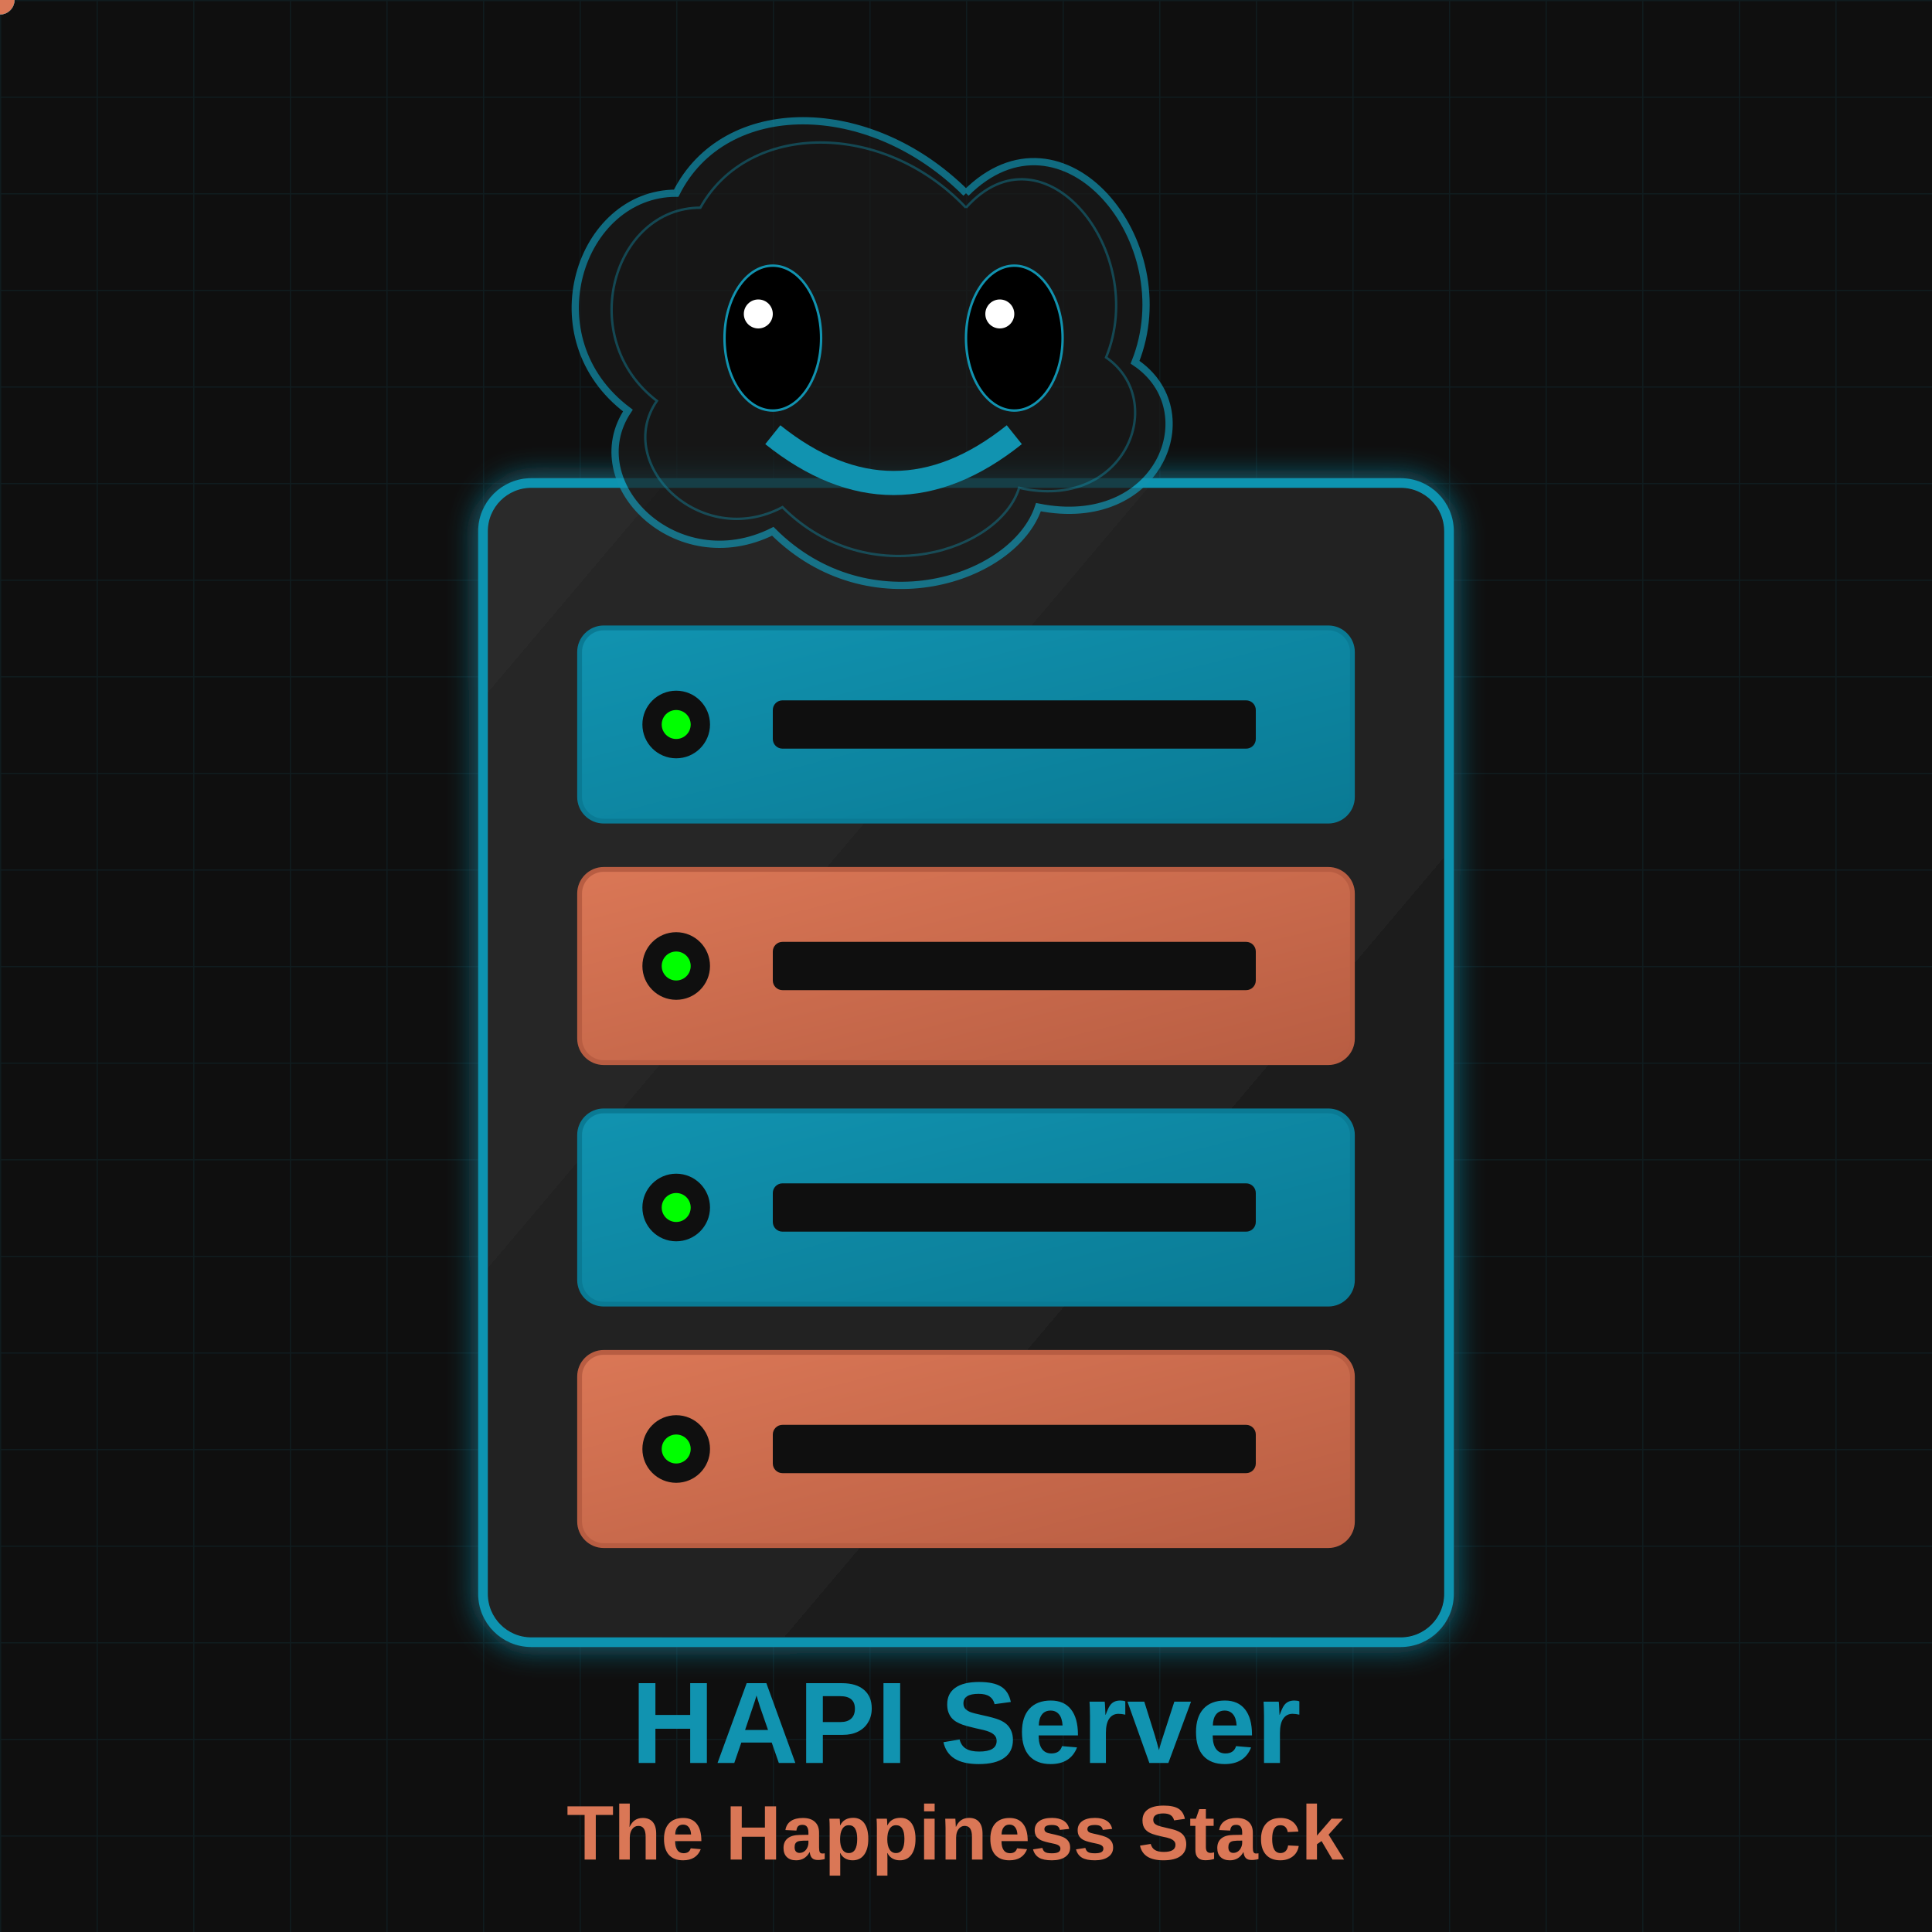
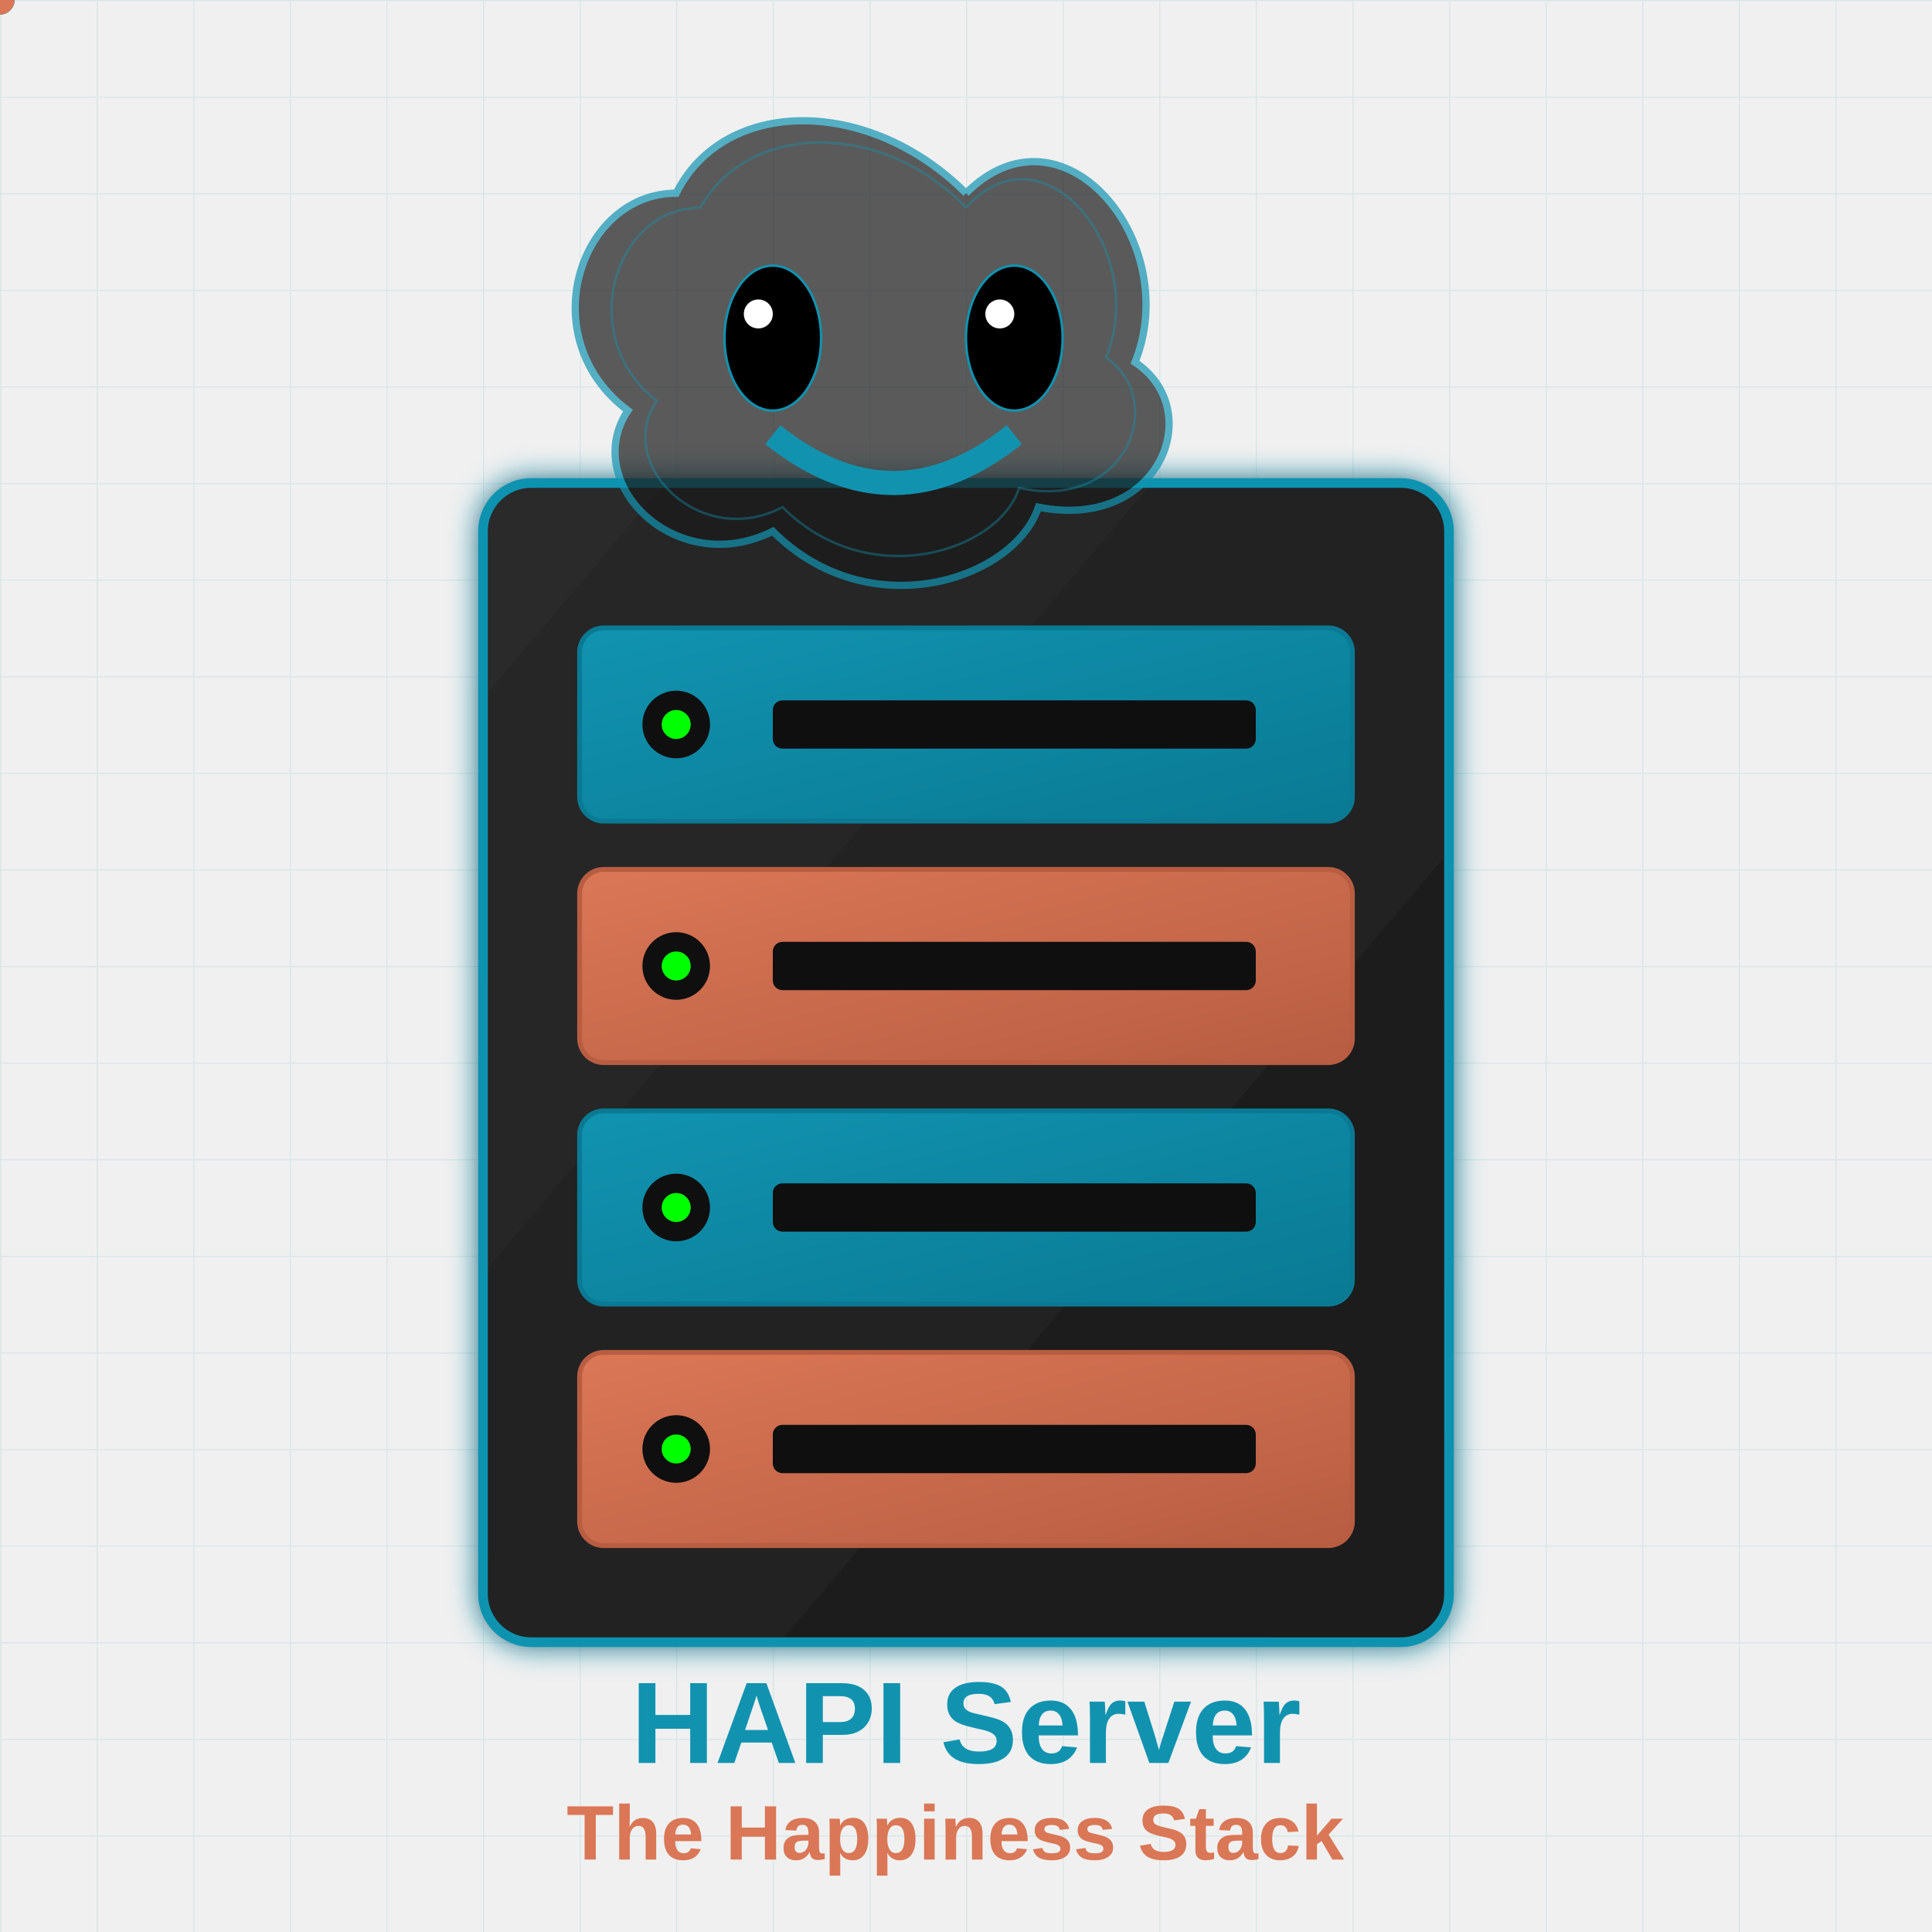
<svg xmlns="http://www.w3.org/2000/svg" viewBox="0 0 400 400">
  <defs>
    <linearGradient id="blueGradient" x1="0%" y1="0%" x2="100%" y2="100%">
      <stop offset="0%" style="stop-color:#1193b0;stop-opacity:1" />
      <stop offset="100%" style="stop-color:#0a7a94;stop-opacity:1" />
    </linearGradient>
    <linearGradient id="orangeGradient" x1="0%" y1="0%" x2="100%" y2="100%">
      <stop offset="0%" style="stop-color:#da7756;stop-opacity:1" />
      <stop offset="100%" style="stop-color:#b85d42;stop-opacity:1" />
    </linearGradient>
    <linearGradient id="darkGradient" x1="0%" y1="0%" x2="100%" y2="100%">
      <stop offset="0%" style="stop-color:#2a2a2a;stop-opacity:1" />
      <stop offset="100%" style="stop-color:#1a1a1a;stop-opacity:1" />
    </linearGradient>
    <linearGradient id="lightBlueGradient" x1="0%" y1="0%" x2="100%" y2="100%">
      <stop offset="0%" style="stop-color:#1193b0;stop-opacity:0.3" />
      <stop offset="100%" style="stop-color:#1193b0;stop-opacity:0.1" />
    </linearGradient>
    <filter id="glow">
      <feGaussianBlur stdDeviation="3" result="coloredBlur" />
      <feMerge>
        <feMergeNode in="coloredBlur" />
        <feMergeNode in="SourceGraphic" />
      </feMerge>
    </filter>
    <pattern id="grid" width="20" height="20" patternUnits="userSpaceOnUse">
      <path d="M 20 0 L 0 0 0 20" fill="none" stroke="#1193b0" stroke-width="0.5" opacity="0.1" />
    </pattern>
  </defs>
-   <rect width="400" height="400" fill="#0f0f0f" />
  <rect width="400" height="400" fill="url(#grid)" />
  <g id="server-body">
    <rect x="100" y="100" width="200" height="240" rx="10" fill="url(#darkGradient)" stroke="#1193b0" stroke-width="2" filter="url(#glow)" />
    <rect x="120" y="130" width="160" height="40" rx="5" fill="url(#blueGradient)" stroke="#0a7a94" stroke-width="1">
      <animate attributeName="fill-opacity" values="0.8;1;0.8" dur="2s" repeatCount="indefinite" />
    </rect>
    <circle cx="140" cy="150" r="7" fill="#0f0f0f" />
    <circle cx="140" cy="150" r="3" fill="#00ff00">
      <animate attributeName="fill" values="#00ff00;#33ff33;#00ff00" dur="1s" repeatCount="indefinite" />
    </circle>
    <rect x="160" y="145" width="100" height="10" rx="2" fill="#0f0f0f" />
    <rect x="120" y="180" width="160" height="40" rx="5" fill="url(#orangeGradient)" stroke="#b85d42" stroke-width="1" />
    <circle cx="140" cy="200" r="7" fill="#0f0f0f" />
    <circle cx="140" cy="200" r="3" fill="#00ff00">
      <animate attributeName="fill" values="#00ff00;#33ff33;#00ff00" dur="1.5s" repeatCount="indefinite" />
    </circle>
    <rect x="160" y="195" width="100" height="10" rx="2" fill="#0f0f0f" />
    <rect x="120" y="230" width="160" height="40" rx="5" fill="url(#blueGradient)" stroke="#0a7a94" stroke-width="1" />
    <circle cx="140" cy="250" r="7" fill="#0f0f0f" />
    <circle cx="140" cy="250" r="3" fill="#00ff00">
      <animate attributeName="fill" values="#00ff00;#33ff33;#00ff00" dur="0.8s" repeatCount="indefinite" />
    </circle>
    <rect x="160" y="245" width="100" height="10" rx="2" fill="#0f0f0f" />
    <rect x="120" y="280" width="160" height="40" rx="5" fill="url(#orangeGradient)" stroke="#b85d42" stroke-width="1">
      <animate attributeName="fill-opacity" values="0.8;1;0.8" dur="3s" repeatCount="indefinite" />
    </rect>
    <circle cx="140" cy="300" r="7" fill="#0f0f0f" />
    <circle cx="140" cy="300" r="3" fill="#00ff00">
      <animate attributeName="fill" values="#00ff00;#33ff33;#00ff00" dur="1.2s" repeatCount="indefinite" />
    </circle>
    <rect x="160" y="295" width="100" height="10" rx="2" fill="#0f0f0f" />
  </g>
  <g id="data-packets">
    <circle r="3" fill="#1193b0">
      <animate attributeName="cx" values="100;300;100" dur="5s" repeatCount="indefinite" />
      <animate attributeName="cy" values="120;120;120" dur="5s" repeatCount="indefinite" />
      <animate attributeName="opacity" values="0;1;0" dur="5s" repeatCount="indefinite" />
    </circle>
    <circle r="3" fill="#da7756">
      <animate attributeName="cx" values="300;100;300" dur="4s" repeatCount="indefinite" />
      <animate attributeName="cy" values="170;170;170" dur="4s" repeatCount="indefinite" />
      <animate attributeName="opacity" values="0;1;0" dur="4s" repeatCount="indefinite" />
    </circle>
    <circle r="3" fill="#1193b0">
      <animate attributeName="cx" values="100;300;100" dur="3s" repeatCount="indefinite" />
      <animate attributeName="cy" values="220;220;220" dur="3s" repeatCount="indefinite" />
      <animate attributeName="opacity" values="0;1;0" dur="3s" repeatCount="indefinite" />
    </circle>
    <circle r="3" fill="#da7756">
      <animate attributeName="cx" values="300;100;300" dur="6s" repeatCount="indefinite" />
      <animate attributeName="cy" values="270;270;270" dur="6s" repeatCount="indefinite" />
      <animate attributeName="opacity" values="0;1;0" dur="6s" repeatCount="indefinite" />
    </circle>
  </g>
  <g id="cloud-connections">
    <path d="M 200 40 C 180 20, 150 20, 140 40 C 120 40, 110 70, 130 85 C 120 100, 140 120, 160 110 C 180 130, 210 120, 215 105 C 240 110, 250 85, 235 75 C 245 50, 220 20, 200 40" fill="#1a1a1a" stroke="#1193b0" stroke-width="1.5" opacity="0.7" />
    <path d="M 200 43 C 183 25, 155 25, 145 43 C 127 43, 119 70, 136 83 C 127 96, 145 114, 162 105 C 180 123, 207 114, 211 101 C 233 106, 242 83, 229 74 C 238 52, 216 25, 200 43" fill="none" stroke="#1193b0" stroke-width="0.5" opacity="0.4">
      <animate attributeName="opacity" values="0.2;0.5;0.2" dur="3s" repeatCount="indefinite" />
    </path>
  </g>
  <g id="happy-face">
    <ellipse cx="160" cy="70" rx="10" ry="15" stroke="#1193b0" stroke-width="0.5" />
    <ellipse cx="210" cy="70" rx="10" ry="15" stroke="#1193b0" stroke-width="0.5" />
    <circle cx="157" cy="65" r="3" fill="white" />
    <circle cx="207" cy="65" r="3" fill="white" />
    <path d="M 160 90 Q 185 110 210 90" stroke="#1193b0" stroke-width="5" fill="none" />
  </g>
  <text x="200" y="365" fill="#1193b0" font-family="Arial, sans-serif" font-size="24" font-weight="bold" text-anchor="middle">HAPI Server</text>
  <text x="200" y="385" fill="#da7756" font-family="Arial, sans-serif" font-size="16" font-weight="bold" text-anchor="middle">
    The Happiness Stack
    <animate attributeName="opacity" values="0.7;1;0.7" dur="4s" repeatCount="indefinite" />
  </text>
</svg>
